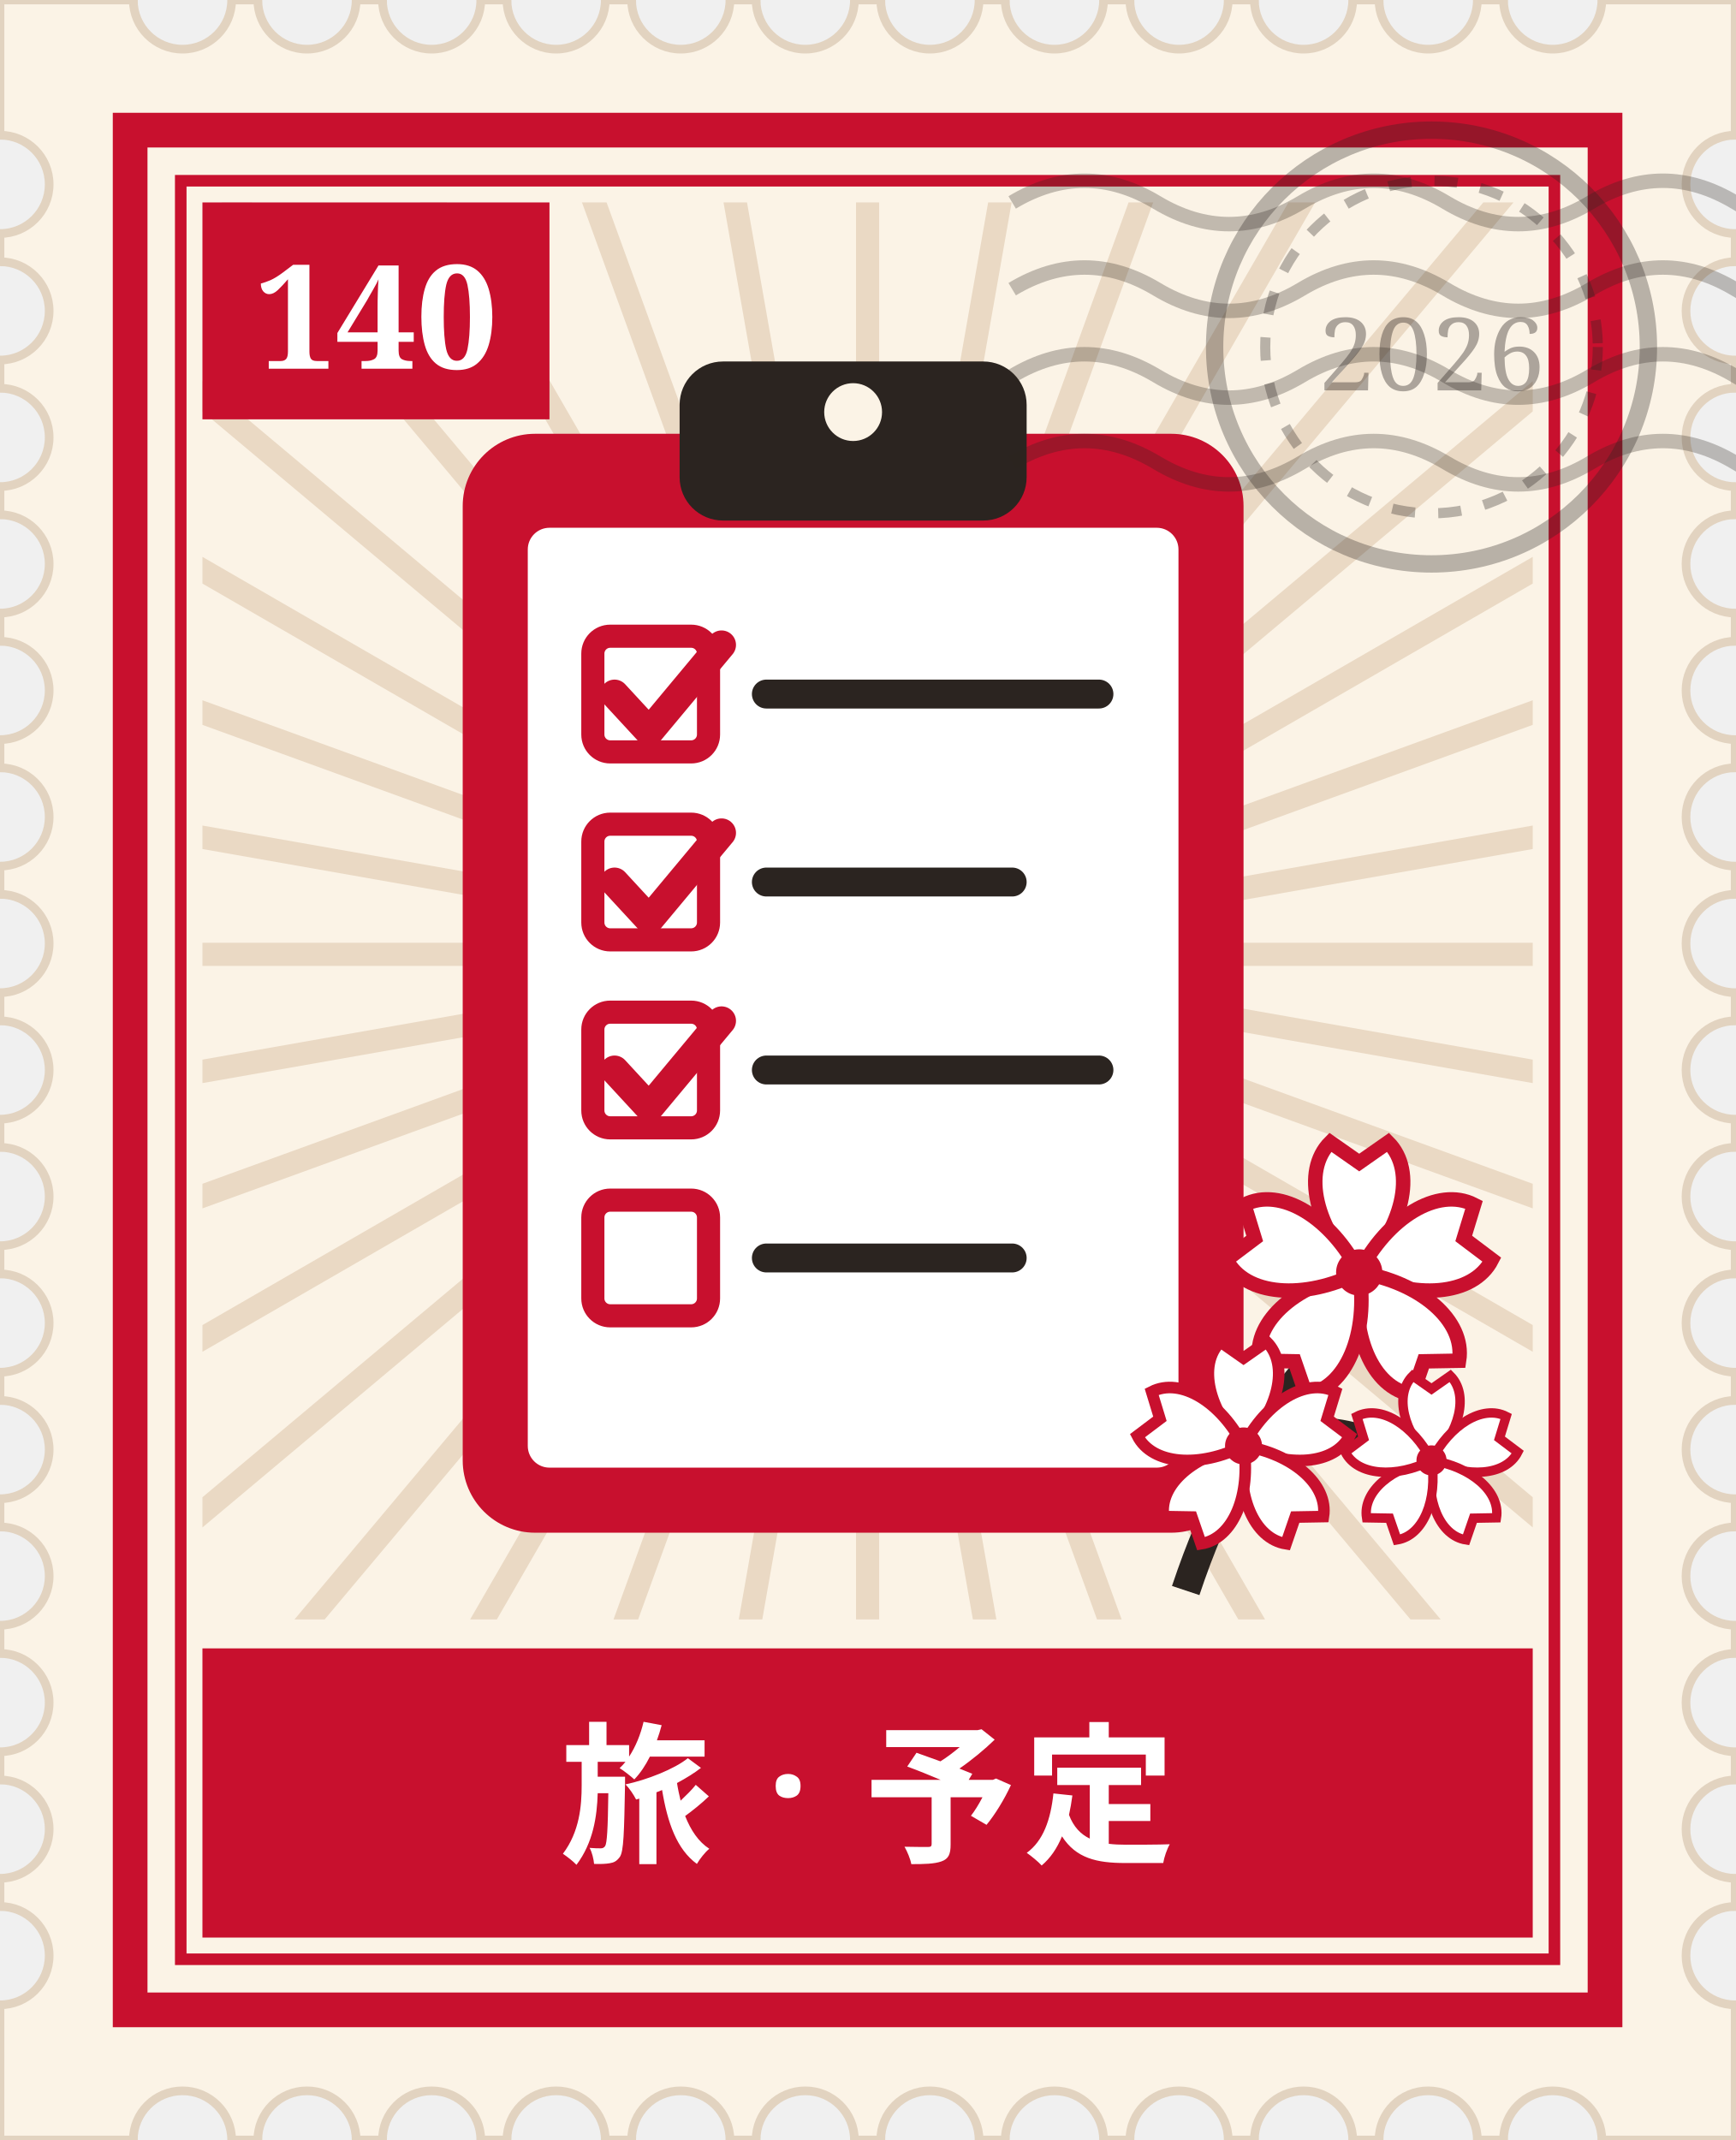
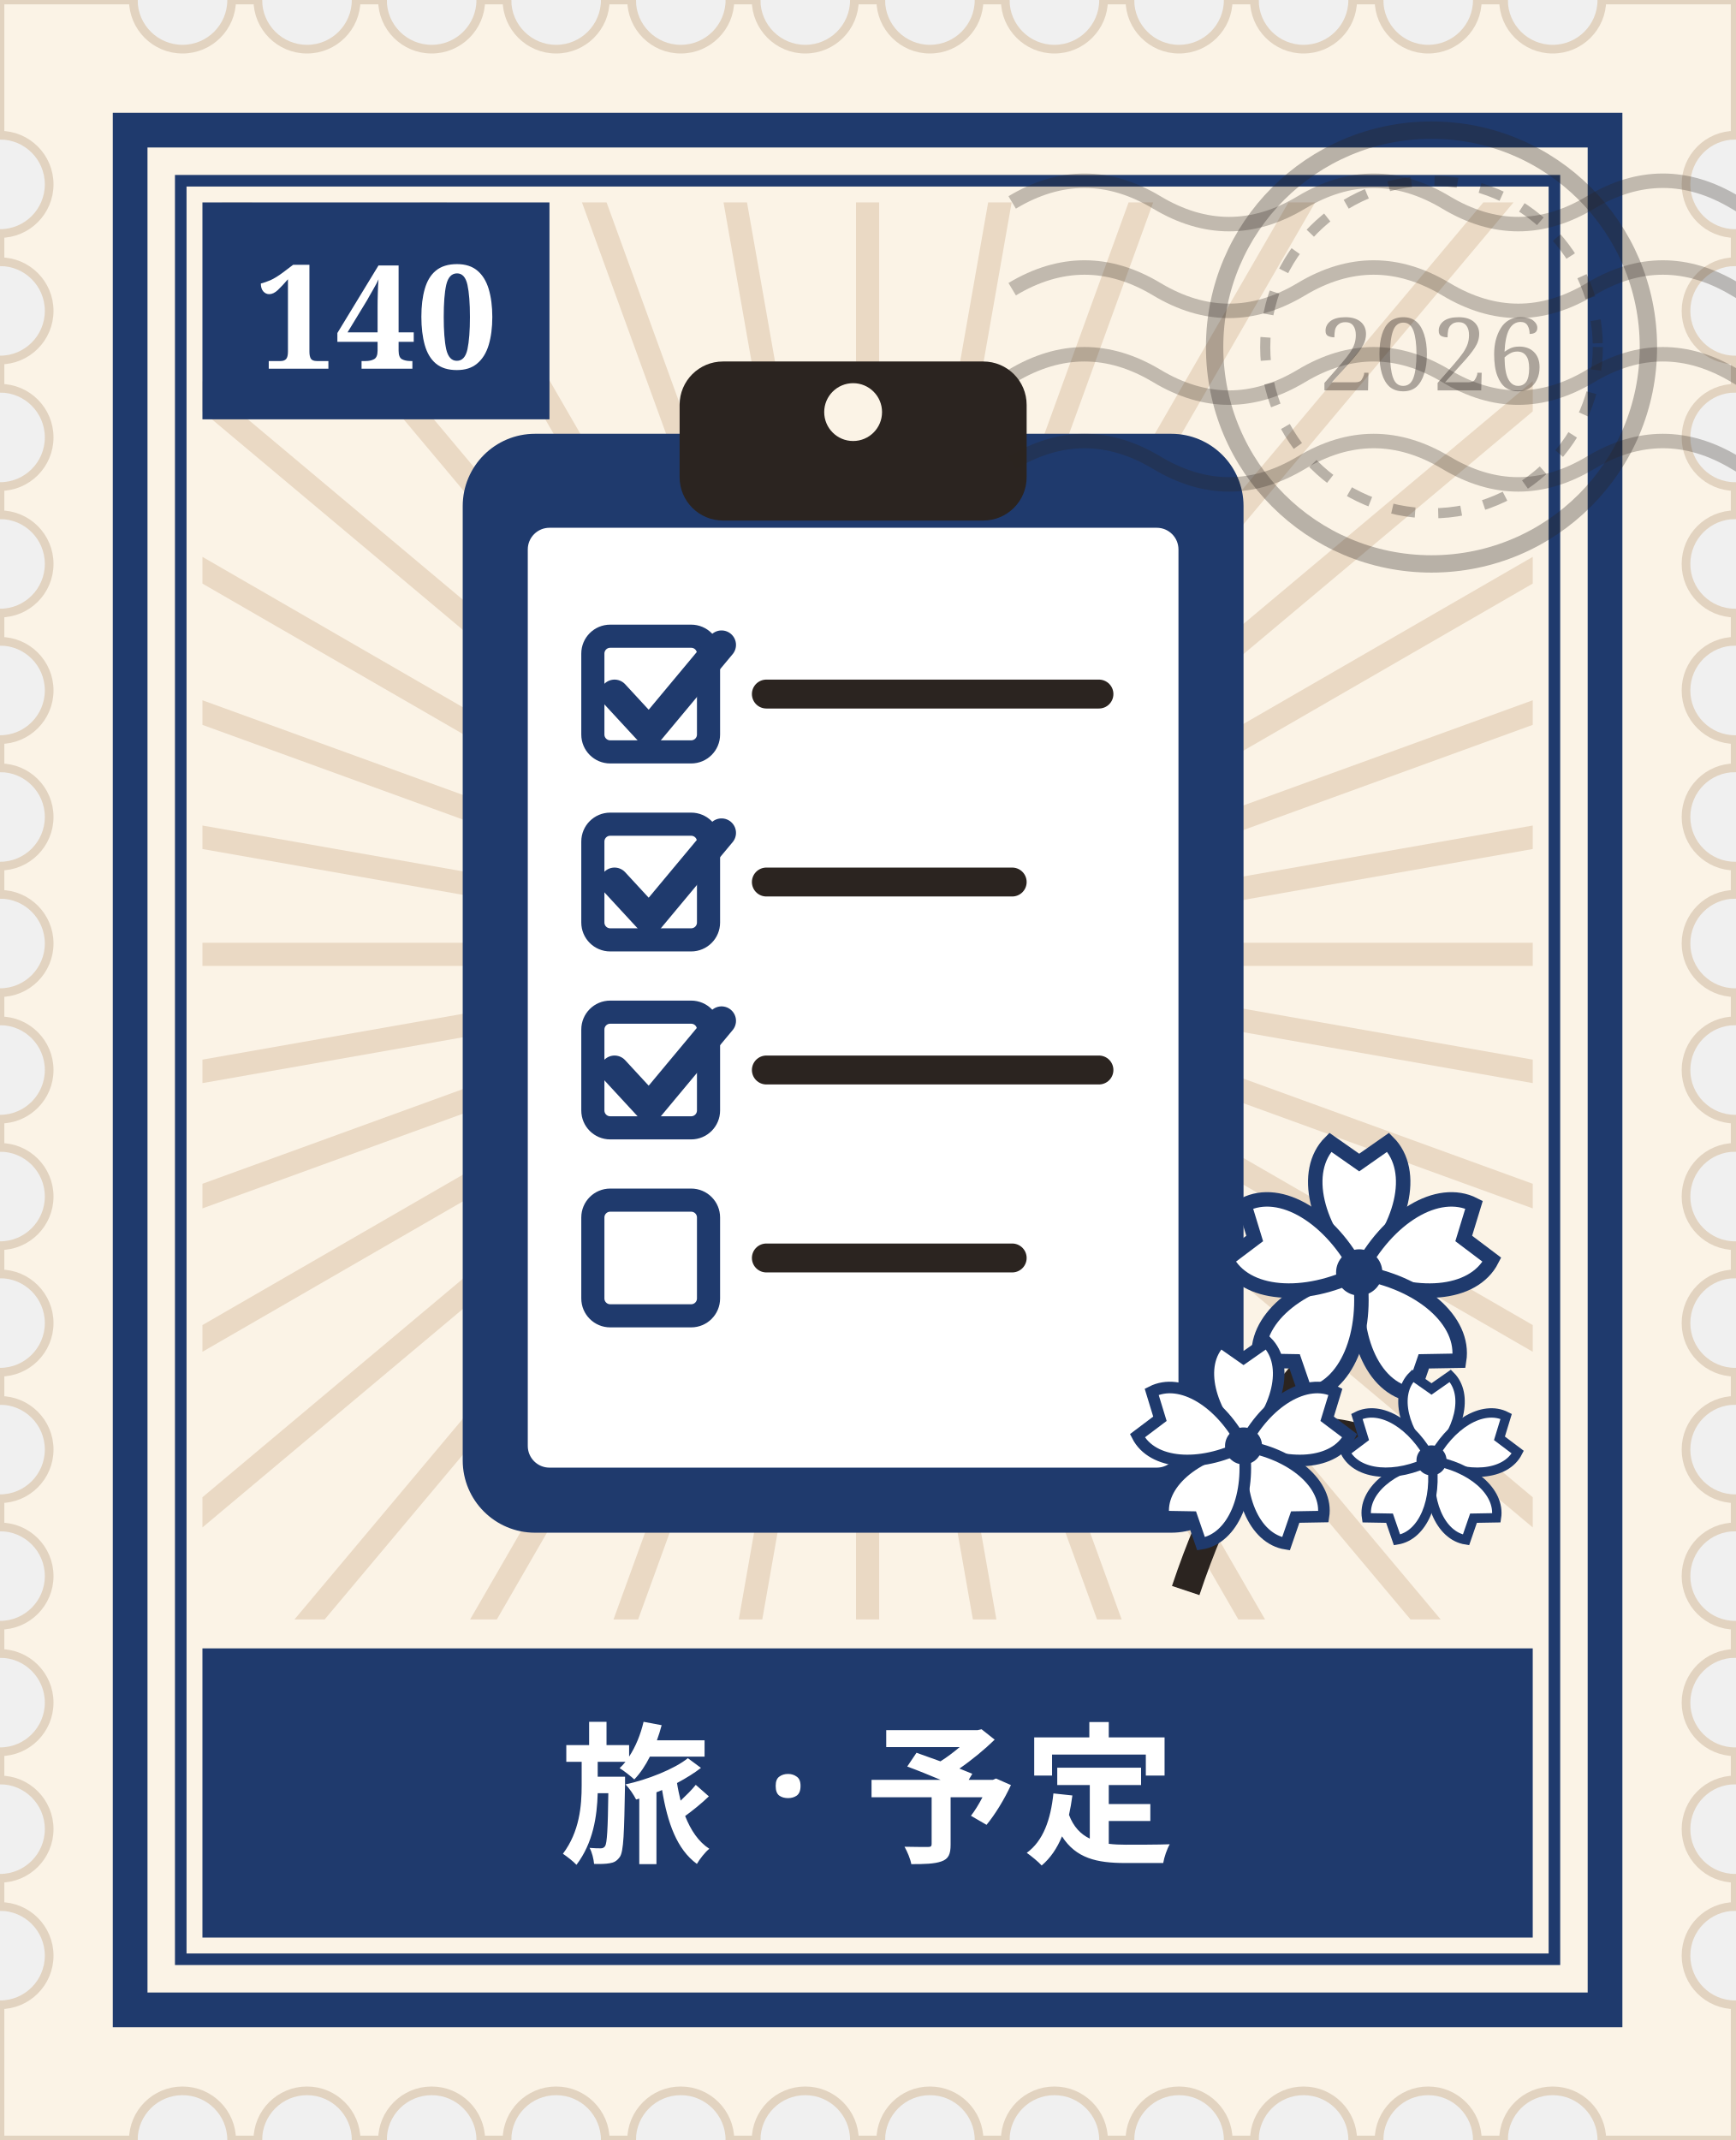
<svg xmlns="http://www.w3.org/2000/svg" viewBox="0 0 120 148" role="img" aria-label="Plan">
  <defs>
    <clipPath id="art-p">
      <rect x="14" y="14" width="92" height="98" />
    </clipPath>
  </defs>
  <g>
    <path d="M0 0 L9.22 0 A3.4 3.4 0 0 0 16.02 0 L17.83 0 A3.4 3.4 0 0 0 24.63 0 L26.45 0 A3.4 3.4 0 0 0 33.25 0 L35.06 0 A3.4 3.4 0 0 0 41.86 0 L43.68 0 A3.4 3.4 0 0 0 50.48 0 L52.29 0 A3.4 3.4 0 0 0 59.09 0 L60.91 0 A3.4 3.4 0 0 0 67.71 0 L69.52 0 A3.4 3.4 0 0 0 76.32 0 L78.14 0 A3.4 3.4 0 0 0 84.94 0 L86.75 0 A3.4 3.4 0 0 0 93.55 0 L95.37 0 A3.4 3.4 0 0 0 102.17 0 L103.98 0 A3.4 3.4 0 0 0 110.78 0 L120 0 L120 9.35 A3.4 3.4 0 0 0 120 16.15 L120 18.10 A3.4 3.4 0 0 0 120 24.90 L120 26.85 A3.4 3.4 0 0 0 120 33.65 L120 35.60 A3.4 3.4 0 0 0 120 42.40 L120 44.35 A3.4 3.4 0 0 0 120 51.15 L120 53.10 A3.4 3.4 0 0 0 120 59.90 L120 61.85 A3.4 3.4 0 0 0 120 68.65 L120 70.60 A3.4 3.4 0 0 0 120 77.40 L120 79.35 A3.4 3.4 0 0 0 120 86.15 L120 88.10 A3.4 3.4 0 0 0 120 94.90 L120 96.85 A3.4 3.4 0 0 0 120 103.65 L120 105.60 A3.4 3.4 0 0 0 120 112.40 L120 114.35 A3.4 3.4 0 0 0 120 121.15 L120 123.10 A3.4 3.4 0 0 0 120 129.90 L120 131.85 A3.4 3.4 0 0 0 120 138.65 L120 148 L110.78 148 A3.4 3.4 0 0 0 103.98 148 L102.17 148 A3.4 3.4 0 0 0 95.37 148 L93.55 148 A3.4 3.4 0 0 0 86.75 148 L84.94 148 A3.4 3.4 0 0 0 78.14 148 L76.32 148 A3.4 3.4 0 0 0 69.52 148 L67.71 148 A3.4 3.4 0 0 0 60.91 148 L59.09 148 A3.4 3.4 0 0 0 52.29 148 L50.48 148 A3.4 3.4 0 0 0 43.68 148 L41.86 148 A3.4 3.4 0 0 0 35.06 148 L33.25 148 A3.4 3.4 0 0 0 26.45 148 L24.63 148 A3.4 3.4 0 0 0 17.83 148 L16.02 148 A3.4 3.4 0 0 0 9.22 148 L0 148 L0 138.65 A3.4 3.4 0 0 0 0 131.85 L0 129.90 A3.4 3.4 0 0 0 0 123.10 L0 121.15 A3.4 3.4 0 0 0 0 114.35 L0 112.40 A3.4 3.4 0 0 0 0 105.60 L0 103.65 A3.4 3.4 0 0 0 0 96.85 L0 94.90 A3.4 3.4 0 0 0 0 88.10 L0 86.15 A3.4 3.4 0 0 0 0 79.35 L0 77.40 A3.4 3.4 0 0 0 0 70.60 L0 68.65 A3.4 3.4 0 0 0 0 61.85 L0 59.90 A3.4 3.4 0 0 0 0 53.10 L0 51.15 A3.4 3.4 0 0 0 0 44.35 L0 42.40 A3.4 3.4 0 0 0 0 35.60 L0 33.65 A3.4 3.4 0 0 0 0 26.85 L0 24.90 A3.4 3.4 0 0 0 0 18.10 L0 16.15 A3.4 3.4 0 0 0 0 9.35 Z" fill="#fbf3e6" stroke="#e2d3c0" stroke-width=".6" />
-     <rect x="9" y="9" width="102" height="130" fill="none" stroke="#c8102e" stroke-width="2.4" />
-     <rect x="12.5" y="12.5" width="95" height="123" fill="none" stroke="#c8102e" stroke-width=".8" />
+     <rect x="9" y="9" width="102" height="130" fill="none" stroke="#1f3a6d" stroke-width="2.4" />
+     <rect x="12.5" y="12.5" width="95" height="123" fill="none" stroke="#1f3a6d" stroke-width=".8" />
    <g clip-path="url(#art-p)">
      <line x1="60" y1="66" x2="180.0" y2="66.0" stroke="#ead9c4" stroke-width="1.6" />
      <line x1="60" y1="66" x2="178.2" y2="86.8" stroke="#ead9c4" stroke-width="1.6" />
      <line x1="60" y1="66" x2="172.8" y2="107.0" stroke="#ead9c4" stroke-width="1.6" />
      <line x1="60" y1="66" x2="163.9" y2="126.0" stroke="#ead9c4" stroke-width="1.6" />
      <line x1="60" y1="66" x2="151.9" y2="143.1" stroke="#ead9c4" stroke-width="1.6" />
      <line x1="60" y1="66" x2="137.1" y2="157.9" stroke="#ead9c4" stroke-width="1.6" />
      <line x1="60" y1="66" x2="120.0" y2="169.9" stroke="#ead9c4" stroke-width="1.6" />
      <line x1="60" y1="66" x2="101.0" y2="178.8" stroke="#ead9c4" stroke-width="1.6" />
      <line x1="60" y1="66" x2="80.8" y2="184.2" stroke="#ead9c4" stroke-width="1.6" />
      <line x1="60" y1="66" x2="60.0" y2="186.0" stroke="#ead9c4" stroke-width="1.6" />
      <line x1="60" y1="66" x2="39.2" y2="184.2" stroke="#ead9c4" stroke-width="1.6" />
      <line x1="60" y1="66" x2="19.0" y2="178.8" stroke="#ead9c4" stroke-width="1.6" />
      <line x1="60" y1="66" x2="0.0" y2="169.9" stroke="#ead9c4" stroke-width="1.6" />
      <line x1="60" y1="66" x2="-17.1" y2="157.9" stroke="#ead9c4" stroke-width="1.6" />
      <line x1="60" y1="66" x2="-31.9" y2="143.1" stroke="#ead9c4" stroke-width="1.6" />
      <line x1="60" y1="66" x2="-43.9" y2="126.0" stroke="#ead9c4" stroke-width="1.6" />
      <line x1="60" y1="66" x2="-52.8" y2="107.0" stroke="#ead9c4" stroke-width="1.6" />
      <line x1="60" y1="66" x2="-58.2" y2="86.8" stroke="#ead9c4" stroke-width="1.6" />
      <line x1="60" y1="66" x2="-60.0" y2="66.0" stroke="#ead9c4" stroke-width="1.6" />
      <line x1="60" y1="66" x2="-58.2" y2="45.2" stroke="#ead9c4" stroke-width="1.6" />
      <line x1="60" y1="66" x2="-52.8" y2="25.0" stroke="#ead9c4" stroke-width="1.6" />
      <line x1="60" y1="66" x2="-43.9" y2="6.0" stroke="#ead9c4" stroke-width="1.6" />
      <line x1="60" y1="66" x2="-31.9" y2="-11.1" stroke="#ead9c4" stroke-width="1.6" />
      <line x1="60" y1="66" x2="-17.1" y2="-25.9" stroke="#ead9c4" stroke-width="1.6" />
      <line x1="60" y1="66" x2="-0.0" y2="-37.9" stroke="#ead9c4" stroke-width="1.6" />
      <line x1="60" y1="66" x2="19.0" y2="-46.8" stroke="#ead9c4" stroke-width="1.6" />
      <line x1="60" y1="66" x2="39.2" y2="-52.2" stroke="#ead9c4" stroke-width="1.6" />
      <line x1="60" y1="66" x2="60.0" y2="-54.0" stroke="#ead9c4" stroke-width="1.6" />
      <line x1="60" y1="66" x2="80.8" y2="-52.2" stroke="#ead9c4" stroke-width="1.6" />
      <line x1="60" y1="66" x2="101.0" y2="-46.8" stroke="#ead9c4" stroke-width="1.6" />
      <line x1="60" y1="66" x2="120.0" y2="-37.9" stroke="#ead9c4" stroke-width="1.6" />
      <line x1="60" y1="66" x2="137.1" y2="-25.9" stroke="#ead9c4" stroke-width="1.6" />
      <line x1="60" y1="66" x2="151.9" y2="-11.1" stroke="#ead9c4" stroke-width="1.6" />
      <line x1="60" y1="66" x2="163.9" y2="6.0" stroke="#ead9c4" stroke-width="1.6" />
      <line x1="60" y1="66" x2="172.8" y2="25.0" stroke="#ead9c4" stroke-width="1.6" />
      <line x1="60" y1="66" x2="178.2" y2="45.2" stroke="#ead9c4" stroke-width="1.6" />
      <path d="M82 110 C86 98 92 92 100 86" fill="none" stroke="#2b2420" stroke-width="2" />
      <path d="M89 99 C93 98 97 100 101 103" fill="none" stroke="#2b2420" stroke-width="1.4" />
-       <rect x="32" y="30" width="54" height="76" rx="5" fill="#c8102e" />
-       <rect x="36" y="36" width="46" height="66" rx="2" fill="#fff" stroke="#c8102e" stroke-width="1" />
+       <rect x="32" y="30" width="54" height="76" rx="5" fill="#1f3a6d" />
+       <rect x="36" y="36" width="46" height="66" rx="2" fill="#fff" stroke="#1f3a6d" stroke-width="1" />
      <rect x="47" y="25" width="24" height="11" rx="3" fill="#2b2420" />
      <circle cx="59" cy="28.5" r="2" fill="#fbf3e6" />
-       <rect x="41" y="44" width="8" height="8" rx="1.2" fill="#fff" stroke="#c8102e" stroke-width="1.6" />
-       <path d="M42.5 48 l2.4 2.6 l5 -6" fill="none" stroke="#c8102e" stroke-width="2" stroke-linecap="round" stroke-linejoin="round" />
+       <rect x="41" y="44" width="8" height="8" rx="1.2" fill="#fff" stroke="#1f3a6d" stroke-width="1.6" />
+       <path d="M42.5 48 l2.4 2.6 l5 -6" fill="none" stroke="#1f3a6d" stroke-width="2" stroke-linecap="round" stroke-linejoin="round" />
      <line x1="53" y1="48" x2="76" y2="48" stroke="#2b2420" stroke-width="2" stroke-linecap="round" />
-       <rect x="41" y="57" width="8" height="8" rx="1.2" fill="#fff" stroke="#c8102e" stroke-width="1.6" />
-       <path d="M42.5 61 l2.4 2.6 l5 -6" fill="none" stroke="#c8102e" stroke-width="2" stroke-linecap="round" stroke-linejoin="round" />
+       <rect x="41" y="57" width="8" height="8" rx="1.2" fill="#fff" stroke="#1f3a6d" stroke-width="1.6" />
+       <path d="M42.5 61 l2.4 2.6 l5 -6" fill="none" stroke="#1f3a6d" stroke-width="2" stroke-linecap="round" stroke-linejoin="round" />
      <line x1="53" y1="61" x2="70" y2="61" stroke="#2b2420" stroke-width="2" stroke-linecap="round" />
-       <rect x="41" y="70" width="8" height="8" rx="1.2" fill="#fff" stroke="#c8102e" stroke-width="1.6" />
-       <path d="M42.5 74 l2.4 2.6 l5 -6" fill="none" stroke="#c8102e" stroke-width="2" stroke-linecap="round" stroke-linejoin="round" />
+       <rect x="41" y="70" width="8" height="8" rx="1.2" fill="#fff" stroke="#1f3a6d" stroke-width="1.6" />
+       <path d="M42.5 74 l2.4 2.6 l5 -6" fill="none" stroke="#1f3a6d" stroke-width="2" stroke-linecap="round" stroke-linejoin="round" />
      <line x1="53" y1="74" x2="76" y2="74" stroke="#2b2420" stroke-width="2" stroke-linecap="round" />
-       <rect x="41" y="83" width="8" height="8" rx="1.2" fill="#fff" stroke="#c8102e" stroke-width="1.6" />
+       <rect x="41" y="83" width="8" height="8" rx="1.2" fill="#fff" stroke="#1f3a6d" stroke-width="1.6" />
      <line x1="53" y1="87" x2="70" y2="87" stroke="#2b2420" stroke-width="2" stroke-linecap="round" />
      <g transform="translate(94 88) scale(1.0)">
-         <path d="M0 0 C-3 -3 -4 -7 -2 -9 L0 -7.6 L2 -9 C4 -7 3 -3 0 0 Z" transform="rotate(0)" fill="#fff" stroke="#c8102e" stroke-width="1" />
-         <path d="M0 0 C-3 -3 -4 -7 -2 -9 L0 -7.6 L2 -9 C4 -7 3 -3 0 0 Z" transform="rotate(72)" fill="#fff" stroke="#c8102e" stroke-width="1" />
-         <path d="M0 0 C-3 -3 -4 -7 -2 -9 L0 -7.6 L2 -9 C4 -7 3 -3 0 0 Z" transform="rotate(144)" fill="#fff" stroke="#c8102e" stroke-width="1" />
-         <path d="M0 0 C-3 -3 -4 -7 -2 -9 L0 -7.6 L2 -9 C4 -7 3 -3 0 0 Z" transform="rotate(216)" fill="#fff" stroke="#c8102e" stroke-width="1" />
-         <path d="M0 0 C-3 -3 -4 -7 -2 -9 L0 -7.6 L2 -9 C4 -7 3 -3 0 0 Z" transform="rotate(288)" fill="#fff" stroke="#c8102e" stroke-width="1" />
-         <circle r="1.6" fill="#c8102e" />
+         <path d="M0 0 C-3 -3 -4 -7 -2 -9 L0 -7.6 L2 -9 C4 -7 3 -3 0 0 Z" transform="rotate(0)" fill="#fff" stroke="#1f3a6d" stroke-width="1" />
+         <path d="M0 0 C-3 -3 -4 -7 -2 -9 L0 -7.6 L2 -9 C4 -7 3 -3 0 0 Z" transform="rotate(72)" fill="#fff" stroke="#1f3a6d" stroke-width="1" />
+         <path d="M0 0 C-3 -3 -4 -7 -2 -9 L0 -7.6 L2 -9 C4 -7 3 -3 0 0 Z" transform="rotate(144)" fill="#fff" stroke="#1f3a6d" stroke-width="1" />
+         <path d="M0 0 C-3 -3 -4 -7 -2 -9 L0 -7.6 L2 -9 C4 -7 3 -3 0 0 Z" transform="rotate(216)" fill="#fff" stroke="#1f3a6d" stroke-width="1" />
+         <path d="M0 0 C-3 -3 -4 -7 -2 -9 L0 -7.6 L2 -9 C4 -7 3 -3 0 0 Z" transform="rotate(288)" fill="#fff" stroke="#1f3a6d" stroke-width="1" />
+         <circle r="1.6" fill="#1f3a6d" />
      </g>
      <g transform="translate(86 100) scale(0.8)">
-         <path d="M0 0 C-3 -3 -4 -7 -2 -9 L0 -7.6 L2 -9 C4 -7 3 -3 0 0 Z" transform="rotate(0)" fill="#fff" stroke="#c8102e" stroke-width="1" />
-         <path d="M0 0 C-3 -3 -4 -7 -2 -9 L0 -7.6 L2 -9 C4 -7 3 -3 0 0 Z" transform="rotate(72)" fill="#fff" stroke="#c8102e" stroke-width="1" />
-         <path d="M0 0 C-3 -3 -4 -7 -2 -9 L0 -7.6 L2 -9 C4 -7 3 -3 0 0 Z" transform="rotate(144)" fill="#fff" stroke="#c8102e" stroke-width="1" />
-         <path d="M0 0 C-3 -3 -4 -7 -2 -9 L0 -7.6 L2 -9 C4 -7 3 -3 0 0 Z" transform="rotate(216)" fill="#fff" stroke="#c8102e" stroke-width="1" />
-         <path d="M0 0 C-3 -3 -4 -7 -2 -9 L0 -7.6 L2 -9 C4 -7 3 -3 0 0 Z" transform="rotate(288)" fill="#fff" stroke="#c8102e" stroke-width="1" />
-         <circle r="1.6" fill="#c8102e" />
+         <path d="M0 0 C-3 -3 -4 -7 -2 -9 L0 -7.6 L2 -9 C4 -7 3 -3 0 0 Z" transform="rotate(0)" fill="#fff" stroke="#1f3a6d" stroke-width="1" />
+         <path d="M0 0 C-3 -3 -4 -7 -2 -9 L0 -7.6 L2 -9 C4 -7 3 -3 0 0 Z" transform="rotate(72)" fill="#fff" stroke="#1f3a6d" stroke-width="1" />
+         <path d="M0 0 C-3 -3 -4 -7 -2 -9 L0 -7.6 L2 -9 C4 -7 3 -3 0 0 Z" transform="rotate(144)" fill="#fff" stroke="#1f3a6d" stroke-width="1" />
+         <path d="M0 0 C-3 -3 -4 -7 -2 -9 L0 -7.6 L2 -9 C4 -7 3 -3 0 0 Z" transform="rotate(216)" fill="#fff" stroke="#1f3a6d" stroke-width="1" />
+         <path d="M0 0 C-3 -3 -4 -7 -2 -9 L0 -7.6 L2 -9 C4 -7 3 -3 0 0 Z" transform="rotate(288)" fill="#fff" stroke="#1f3a6d" stroke-width="1" />
+         <circle r="1.6" fill="#1f3a6d" />
      </g>
      <g transform="translate(99 101) scale(0.65)">
-         <path d="M0 0 C-3 -3 -4 -7 -2 -9 L0 -7.6 L2 -9 C4 -7 3 -3 0 0 Z" transform="rotate(0)" fill="#fff" stroke="#c8102e" stroke-width="1" />
-         <path d="M0 0 C-3 -3 -4 -7 -2 -9 L0 -7.6 L2 -9 C4 -7 3 -3 0 0 Z" transform="rotate(72)" fill="#fff" stroke="#c8102e" stroke-width="1" />
-         <path d="M0 0 C-3 -3 -4 -7 -2 -9 L0 -7.6 L2 -9 C4 -7 3 -3 0 0 Z" transform="rotate(144)" fill="#fff" stroke="#c8102e" stroke-width="1" />
-         <path d="M0 0 C-3 -3 -4 -7 -2 -9 L0 -7.6 L2 -9 C4 -7 3 -3 0 0 Z" transform="rotate(216)" fill="#fff" stroke="#c8102e" stroke-width="1" />
-         <path d="M0 0 C-3 -3 -4 -7 -2 -9 L0 -7.6 L2 -9 C4 -7 3 -3 0 0 Z" transform="rotate(288)" fill="#fff" stroke="#c8102e" stroke-width="1" />
-         <circle r="1.6" fill="#c8102e" />
+         <path d="M0 0 C-3 -3 -4 -7 -2 -9 L0 -7.6 L2 -9 C4 -7 3 -3 0 0 Z" transform="rotate(0)" fill="#fff" stroke="#1f3a6d" stroke-width="1" />
+         <path d="M0 0 C-3 -3 -4 -7 -2 -9 L0 -7.6 L2 -9 C4 -7 3 -3 0 0 Z" transform="rotate(72)" fill="#fff" stroke="#1f3a6d" stroke-width="1" />
+         <path d="M0 0 C-3 -3 -4 -7 -2 -9 L0 -7.6 L2 -9 C4 -7 3 -3 0 0 Z" transform="rotate(144)" fill="#fff" stroke="#1f3a6d" stroke-width="1" />
+         <path d="M0 0 C-3 -3 -4 -7 -2 -9 L0 -7.6 L2 -9 C4 -7 3 -3 0 0 Z" transform="rotate(216)" fill="#fff" stroke="#1f3a6d" stroke-width="1" />
+         <path d="M0 0 C-3 -3 -4 -7 -2 -9 L0 -7.6 L2 -9 C4 -7 3 -3 0 0 Z" transform="rotate(288)" fill="#fff" stroke="#1f3a6d" stroke-width="1" />
+         <circle r="1.6" fill="#1f3a6d" />
      </g>
    </g>
    <g>
      <path d="M70 14 q5 -3 10 0 t10 0 t10 0 t10 0 t10 0 t10 0" fill="none" stroke="#2b2420" stroke-opacity=".28" stroke-width="1" />
      <path d="M70 20 q5 -3 10 0 t10 0 t10 0 t10 0 t10 0 t10 0" fill="none" stroke="#2b2420" stroke-opacity=".28" stroke-width="1" />
      <path d="M70 26 q5 -3 10 0 t10 0 t10 0 t10 0 t10 0 t10 0" fill="none" stroke="#2b2420" stroke-opacity=".28" stroke-width="1" />
      <path d="M70 32 q5 -3 10 0 t10 0 t10 0 t10 0 t10 0 t10 0" fill="none" stroke="#2b2420" stroke-opacity=".28" stroke-width="1" />
      <circle cx="99" cy="24" r="15" fill="none" stroke="#2b2420" stroke-opacity=".32" stroke-width="1.2" />
      <circle cx="99" cy="24" r="11.5" fill="none" stroke="#2b2420" stroke-opacity=".32" stroke-width=".7" stroke-dasharray="1.6 1.6" />
      <text x="99" y="27" text-anchor="middle" font-size="7" font-family="Georgia, serif" fill="#2b2420" fill-opacity=".38">2026</text>
    </g>
-     <rect x="14" y="14" width="24" height="15" fill="#c8102e" />
+     <rect x="14" y="14" width="24" height="15" fill="#1f3a6d" />
    <text x="26" y="25.5" text-anchor="middle" font-size="10" font-weight="700" font-family="Georgia, serif" fill="#fff">140</text>
-     <rect x="14" y="114" width="92" height="20" fill="#c8102e" />
+     <rect x="14" y="114" width="92" height="20" fill="#1f3a6d" />
    <text x="60" y="128" text-anchor="middle" font-size="10.5" font-weight="700" letter-spacing=".5" font-family="'Hiragino Mincho ProN','Yu Mincho','Noto Serif JP',Georgia,serif" fill="#fff">旅 · 予定</text>
  </g>
</svg>
